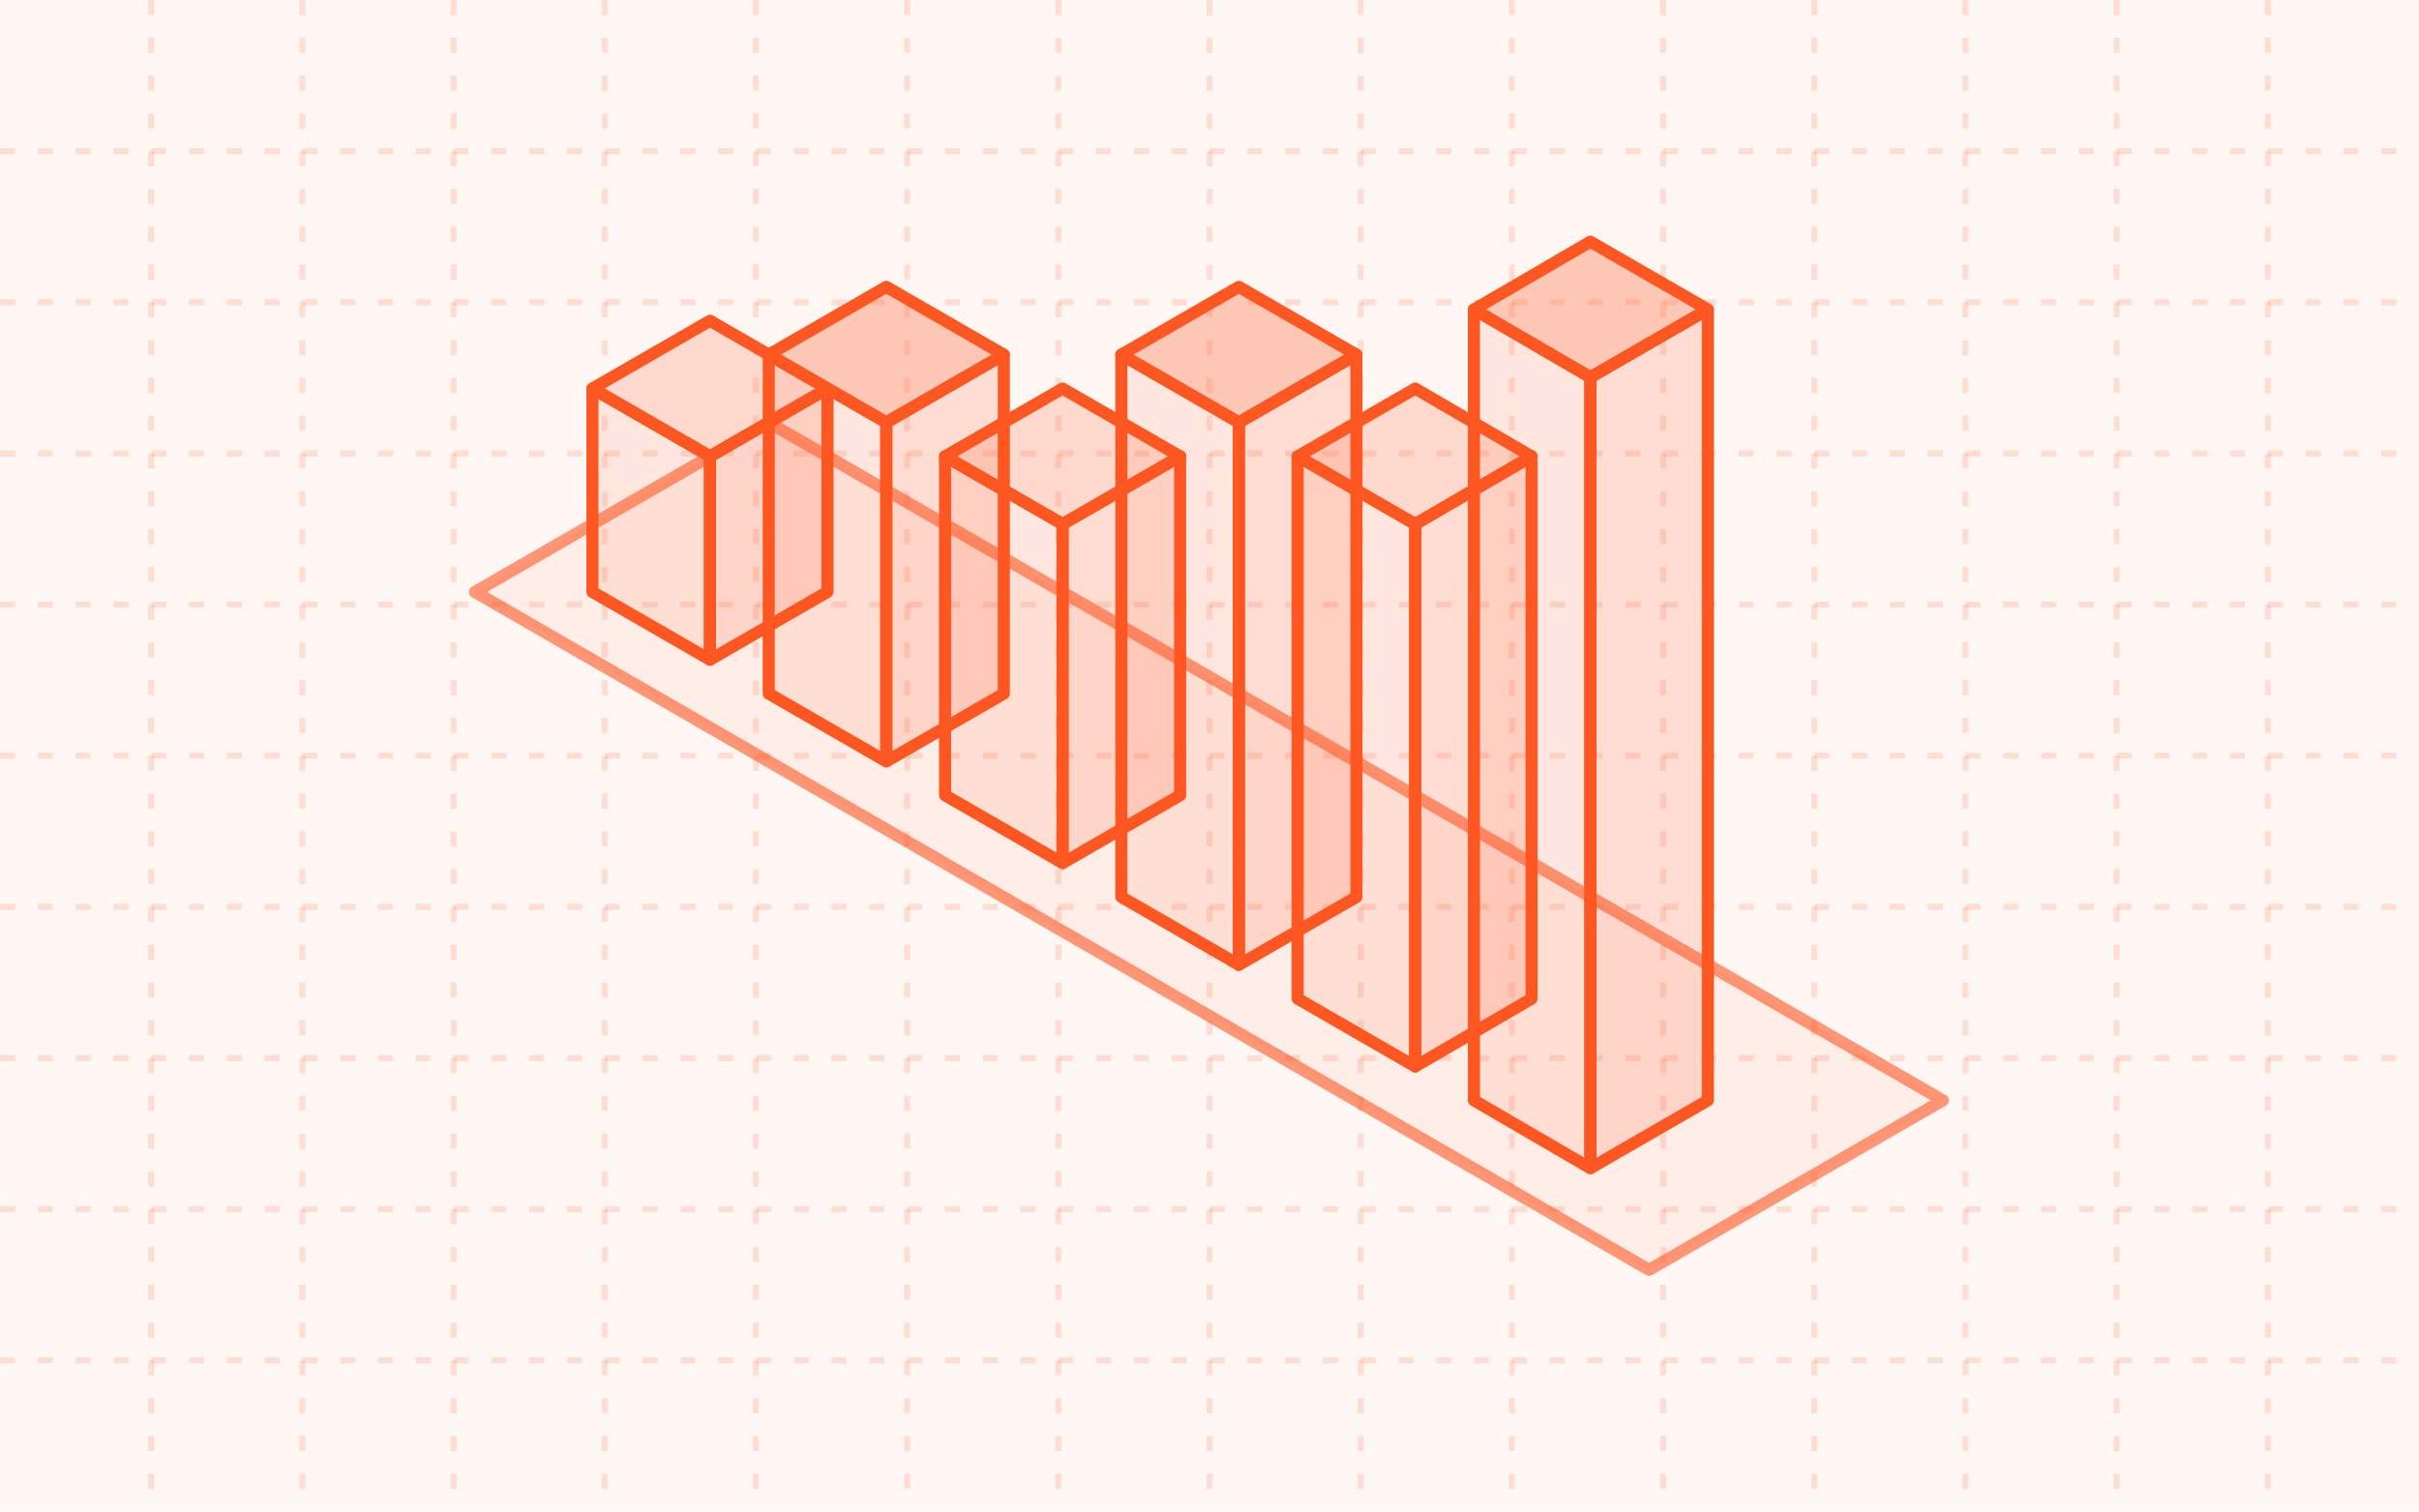
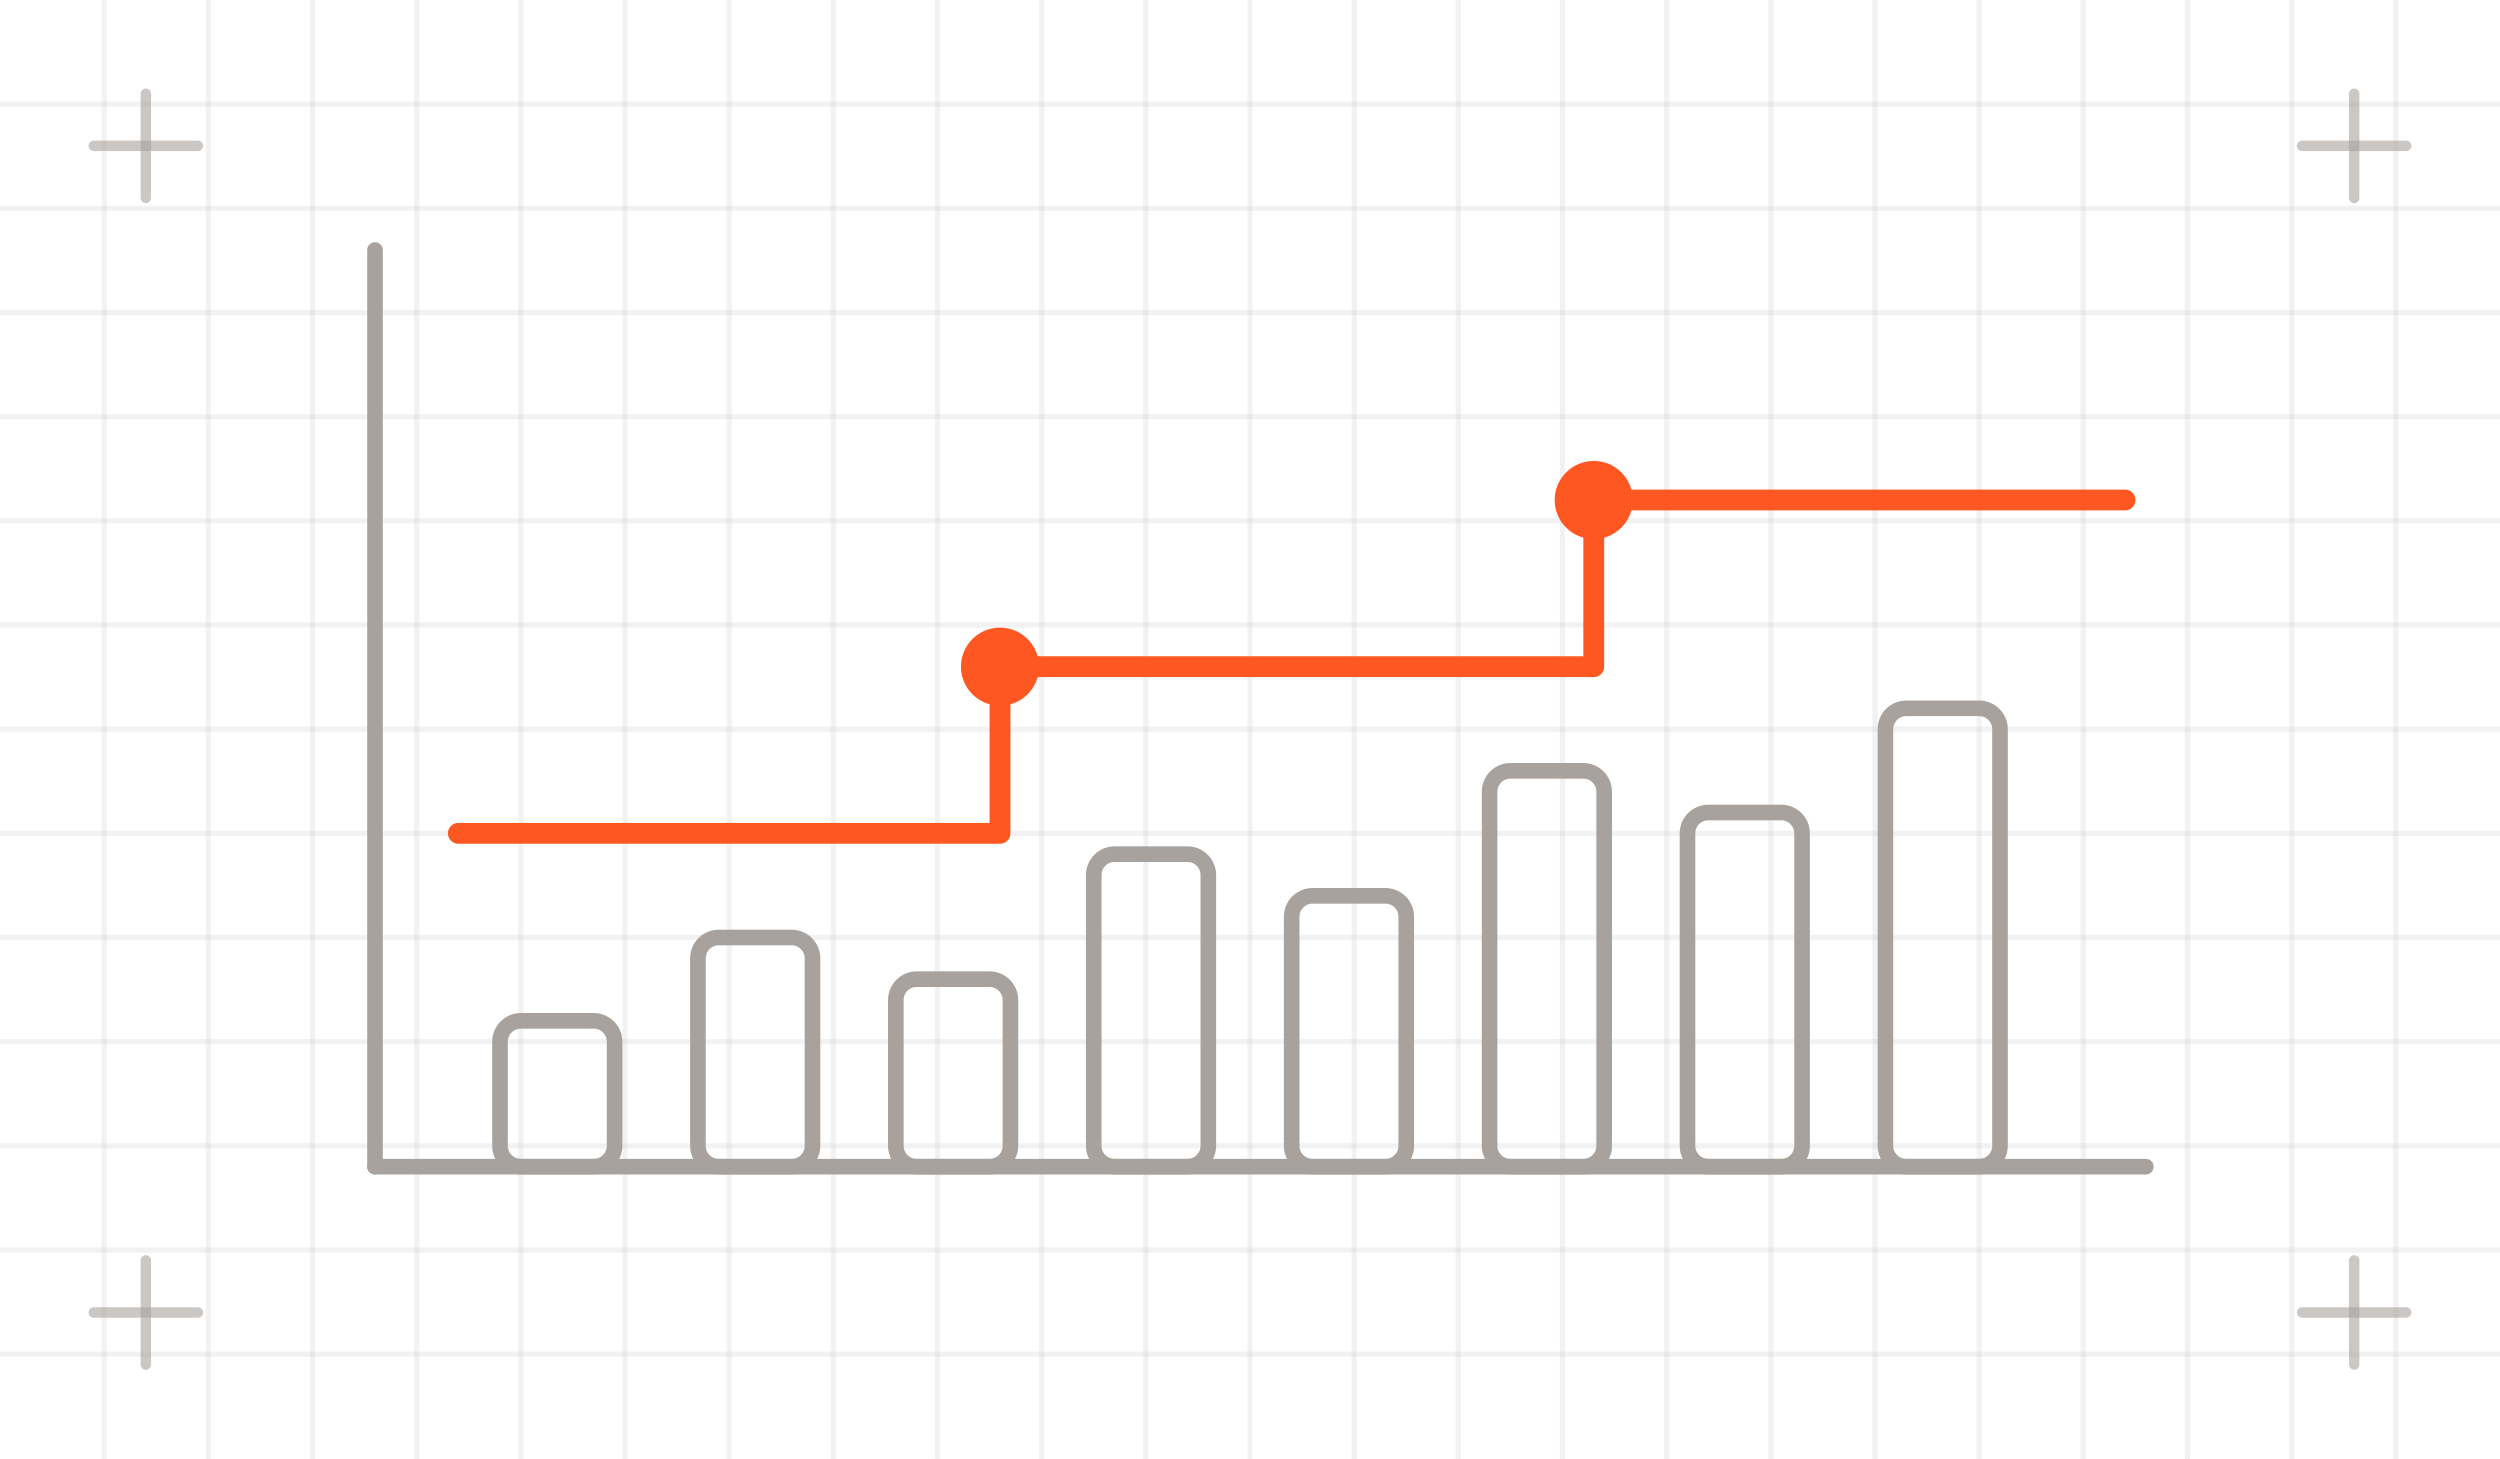
- <svg xmlns="http://www.w3.org/2000/svg" viewBox="0 0 320 200" width="320" height="200" fill="none">
-   <rect width="320" height="200" fill="#FF5722" fill-opacity="0.05" />
-   <g stroke="#FF5722" stroke-opacity="0.16" stroke-width="0.8" stroke-dasharray="2 3">
-     <line x1="20" y1="0" x2="20" y2="200" />
-     <line x1="40" y1="0" x2="40" y2="200" />
-     <line x1="60" y1="0" x2="60" y2="200" />
-     <line x1="80" y1="0" x2="80" y2="200" />
-     <line x1="100" y1="0" x2="100" y2="200" />
-     <line x1="120" y1="0" x2="120" y2="200" />
-     <line x1="140" y1="0" x2="140" y2="200" />
-     <line x1="160" y1="0" x2="160" y2="200" />
-     <line x1="180" y1="0" x2="180" y2="200" />
-     <line x1="200" y1="0" x2="200" y2="200" />
-     <line x1="220" y1="0" x2="220" y2="200" />
-     <line x1="240" y1="0" x2="240" y2="200" />
-     <line x1="260" y1="0" x2="260" y2="200" />
-     <line x1="280" y1="0" x2="280" y2="200" />
-     <line x1="300" y1="0" x2="300" y2="200" />
-     <line x1="0" y1="20" x2="320" y2="20" />
-     <line x1="0" y1="40" x2="320" y2="40" />
-     <line x1="0" y1="60" x2="320" y2="60" />
-     <line x1="0" y1="80" x2="320" y2="80" />
-     <line x1="0" y1="100" x2="320" y2="100" />
-     <line x1="0" y1="120" x2="320" y2="120" />
-     <line x1="0" y1="140" x2="320" y2="140" />
-     <line x1="0" y1="160" x2="320" y2="160" />
-     <line x1="0" y1="180" x2="320" y2="180" />
+ <svg xmlns="http://www.w3.org/2000/svg" viewBox="0 0 240 140" width="240" height="140" fill="none" stroke-linecap="round" stroke-linejoin="round">
+   <g stroke="#A8A29E" stroke-opacity="0.14" stroke-width="0.5">
+     <line x1="10" y1="0" x2="10" y2="140" />
+     <line x1="20" y1="0" x2="20" y2="140" />
+     <line x1="30" y1="0" x2="30" y2="140" />
+     <line x1="40" y1="0" x2="40" y2="140" />
+     <line x1="50" y1="0" x2="50" y2="140" />
+     <line x1="60" y1="0" x2="60" y2="140" />
+     <line x1="70" y1="0" x2="70" y2="140" />
+     <line x1="80" y1="0" x2="80" y2="140" />
+     <line x1="90" y1="0" x2="90" y2="140" />
+     <line x1="100" y1="0" x2="100" y2="140" />
+     <line x1="110" y1="0" x2="110" y2="140" />
+     <line x1="120" y1="0" x2="120" y2="140" />
+     <line x1="130" y1="0" x2="130" y2="140" />
+     <line x1="140" y1="0" x2="140" y2="140" />
+     <line x1="150" y1="0" x2="150" y2="140" />
+     <line x1="160" y1="0" x2="160" y2="140" />
+     <line x1="170" y1="0" x2="170" y2="140" />
+     <line x1="180" y1="0" x2="180" y2="140" />
+     <line x1="190" y1="0" x2="190" y2="140" />
+     <line x1="200" y1="0" x2="200" y2="140" />
+     <line x1="210" y1="0" x2="210" y2="140" />
+     <line x1="220" y1="0" x2="220" y2="140" />
+     <line x1="230" y1="0" x2="230" y2="140" />
+     <line x1="0" y1="10" x2="240" y2="10" />
+     <line x1="0" y1="20" x2="240" y2="20" />
+     <line x1="0" y1="30" x2="240" y2="30" />
+     <line x1="0" y1="40" x2="240" y2="40" />
+     <line x1="0" y1="50" x2="240" y2="50" />
+     <line x1="0" y1="60" x2="240" y2="60" />
+     <line x1="0" y1="70" x2="240" y2="70" />
+     <line x1="0" y1="80" x2="240" y2="80" />
+     <line x1="0" y1="90" x2="240" y2="90" />
+     <line x1="0" y1="100" x2="240" y2="100" />
+     <line x1="0" y1="110" x2="240" y2="110" />
+     <line x1="0" y1="120" x2="240" y2="120" />
+     <line x1="0" y1="130" x2="240" y2="130" />
  </g>
-   <g transform="translate(160 100) scale(1.495) translate(-151.0 -173.5)">
-     <path d="M112.0 144.0 L215.9 204.0 L189.9 219.0 L86.0 159.0 Z" fill="#FF5722" fill-opacity="0.06" stroke="#FF5722" stroke-opacity="0.6" vector-effect="non-scaling-stroke" stroke-width="1.6" stroke-linejoin="round" />
-     <path d="M96.4 159.0 L106.8 165.0 L106.8 147.0 L96.4 141.0 Z" fill="#FF5722" fill-opacity="0.1" stroke="#FF5722" stroke-opacity="1.0" vector-effect="non-scaling-stroke" stroke-width="1.6" stroke-linejoin="round" />
-     <path d="M117.2 159.0 L106.8 165.0 L106.8 147.0 L117.2 141.0 Z" fill="#FF5722" fill-opacity="0.16" stroke="#FF5722" stroke-opacity="1.0" vector-effect="non-scaling-stroke" stroke-width="1.6" stroke-linejoin="round" />
-     <path d="M106.8 135.0 L117.2 141.0 L106.8 147.0 L96.4 141.0 Z" fill="#FF5722" fill-opacity="0.18" stroke="#FF5722" stroke-opacity="1.0" vector-effect="non-scaling-stroke" stroke-width="1.6" stroke-linejoin="round" />
-     <path d="M112.0 168.0 L122.4 174.0 L122.4 144.0 L112.0 138.0 Z" fill="#FF5722" fill-opacity="0.1" stroke="#FF5722" stroke-opacity="1.0" vector-effect="non-scaling-stroke" stroke-width="1.6" stroke-linejoin="round" />
-     <path d="M132.8 168.0 L122.4 174.0 L122.4 144.0 L132.8 138.0 Z" fill="#FF5722" fill-opacity="0.16" stroke="#FF5722" stroke-opacity="1.0" vector-effect="non-scaling-stroke" stroke-width="1.6" stroke-linejoin="round" />
-     <path d="M122.4 132.0 L132.8 138.0 L122.4 144.0 L112.0 138.0 Z" fill="#FF5722" fill-opacity="0.3" stroke="#FF5722" stroke-opacity="1.0" vector-effect="non-scaling-stroke" stroke-width="1.6" stroke-linejoin="round" />
-     <path d="M127.6 177.0 L138.0 183.0 L138.0 153.0 L127.6 147.0 Z" fill="#FF5722" fill-opacity="0.1" stroke="#FF5722" stroke-opacity="1.0" vector-effect="non-scaling-stroke" stroke-width="1.6" stroke-linejoin="round" />
-     <path d="M148.4 177.0 L138.0 183.0 L138.0 153.0 L148.4 147.0 Z" fill="#FF5722" fill-opacity="0.16" stroke="#FF5722" stroke-opacity="1.0" vector-effect="non-scaling-stroke" stroke-width="1.6" stroke-linejoin="round" />
-     <path d="M138.0 141.0 L148.4 147.0 L138.0 153.0 L127.6 147.0 Z" fill="#FF5722" fill-opacity="0.18" stroke="#FF5722" stroke-opacity="1.0" vector-effect="non-scaling-stroke" stroke-width="1.6" stroke-linejoin="round" />
-     <path d="M143.2 186.0 L153.6 192.0 L153.6 144.0 L143.2 138.0 Z" fill="#FF5722" fill-opacity="0.1" stroke="#FF5722" stroke-opacity="1.0" vector-effect="non-scaling-stroke" stroke-width="1.6" stroke-linejoin="round" />
-     <path d="M164.0 186.0 L153.6 192.0 L153.6 144.0 L164.0 138.0 Z" fill="#FF5722" fill-opacity="0.16" stroke="#FF5722" stroke-opacity="1.0" vector-effect="non-scaling-stroke" stroke-width="1.6" stroke-linejoin="round" />
-     <path d="M153.6 132.0 L164.0 138.0 L153.6 144.0 L143.2 138.0 Z" fill="#FF5722" fill-opacity="0.3" stroke="#FF5722" stroke-opacity="1.0" vector-effect="non-scaling-stroke" stroke-width="1.6" stroke-linejoin="round" />
-     <path d="M158.8 195.0 L169.2 201.0 L169.2 153.0 L158.8 147.0 Z" fill="#FF5722" fill-opacity="0.1" stroke="#FF5722" stroke-opacity="1.0" vector-effect="non-scaling-stroke" stroke-width="1.6" stroke-linejoin="round" />
-     <path d="M179.5 195.0 L169.2 201.0 L169.2 153.0 L179.5 147.0 Z" fill="#FF5722" fill-opacity="0.16" stroke="#FF5722" stroke-opacity="1.0" vector-effect="non-scaling-stroke" stroke-width="1.6" stroke-linejoin="round" />
-     <path d="M169.2 141.0 L179.5 147.0 L169.2 153.0 L158.8 147.0 Z" fill="#FF5722" fill-opacity="0.18" stroke="#FF5722" stroke-opacity="1.0" vector-effect="non-scaling-stroke" stroke-width="1.6" stroke-linejoin="round" />
-     <path d="M174.4 204.0 L184.7 210.0 L184.7 140.0 L174.4 134.0 Z" fill="#FF5722" fill-opacity="0.1" stroke="#FF5722" stroke-opacity="1.0" vector-effect="non-scaling-stroke" stroke-width="1.6" stroke-linejoin="round" />
-     <path d="M195.1 204.0 L184.7 210.0 L184.7 140.0 L195.1 134.0 Z" fill="#FF5722" fill-opacity="0.16" stroke="#FF5722" stroke-opacity="1.0" vector-effect="non-scaling-stroke" stroke-width="1.6" stroke-linejoin="round" />
-     <path d="M184.7 128.0 L195.1 134.0 L184.7 140.0 L174.4 134.0 Z" fill="#FF5722" fill-opacity="0.3" stroke="#FF5722" stroke-opacity="1.0" vector-effect="non-scaling-stroke" stroke-width="1.6" stroke-linejoin="round" />
+   <g stroke="#A8A29E" stroke-opacity="0.6" stroke-width="1">
+     <line x1="9" y1="14" x2="19" y2="14" />
+     <line x1="14" y1="9" x2="14" y2="19" />
+     <line x1="221" y1="14" x2="231" y2="14" />
+     <line x1="226" y1="9" x2="226" y2="19" />
+     <line x1="9" y1="126" x2="19" y2="126" />
+     <line x1="14" y1="121" x2="14" y2="131" />
+     <line x1="221" y1="126" x2="231" y2="126" />
+     <line x1="226" y1="121" x2="226" y2="131" />
+   </g>
+   <g stroke-width="1.5">
+     <line x1="36" y1="112" x2="206" y2="112" stroke="#A8A29E" />
+     <line x1="36" y1="112" x2="36" y2="24" stroke="#A8A29E" />
+     <rect x="48" y="98" width="11" height="14" rx="2" stroke="#A8A29E" fill="none" />
+     <rect x="67" y="90" width="11" height="22" rx="2" stroke="#A8A29E" fill="none" />
+     <rect x="86" y="94" width="11" height="18" rx="2" stroke="#A8A29E" fill="none" />
+     <rect x="105" y="82" width="11" height="30" rx="2" stroke="#A8A29E" fill="none" />
+     <rect x="124" y="86" width="11" height="26" rx="2" stroke="#A8A29E" fill="none" />
+     <rect x="143" y="74" width="11" height="38" rx="2" stroke="#A8A29E" fill="none" />
+     <rect x="162" y="78" width="11" height="34" rx="2" stroke="#A8A29E" fill="none" />
+     <rect x="181" y="68" width="11" height="44" rx="2" stroke="#A8A29E" fill="none" />
+     <path d="M44 80 H96 V64 H153 V48 H204" stroke="#FF5722" fill="none" stroke-width="2" />
+     <circle cx="96" cy="64" r="3" stroke="#FF5722" fill="#FF5722" />
+     <circle cx="153" cy="48" r="3" stroke="#FF5722" fill="#FF5722" />
  </g>
</svg>
